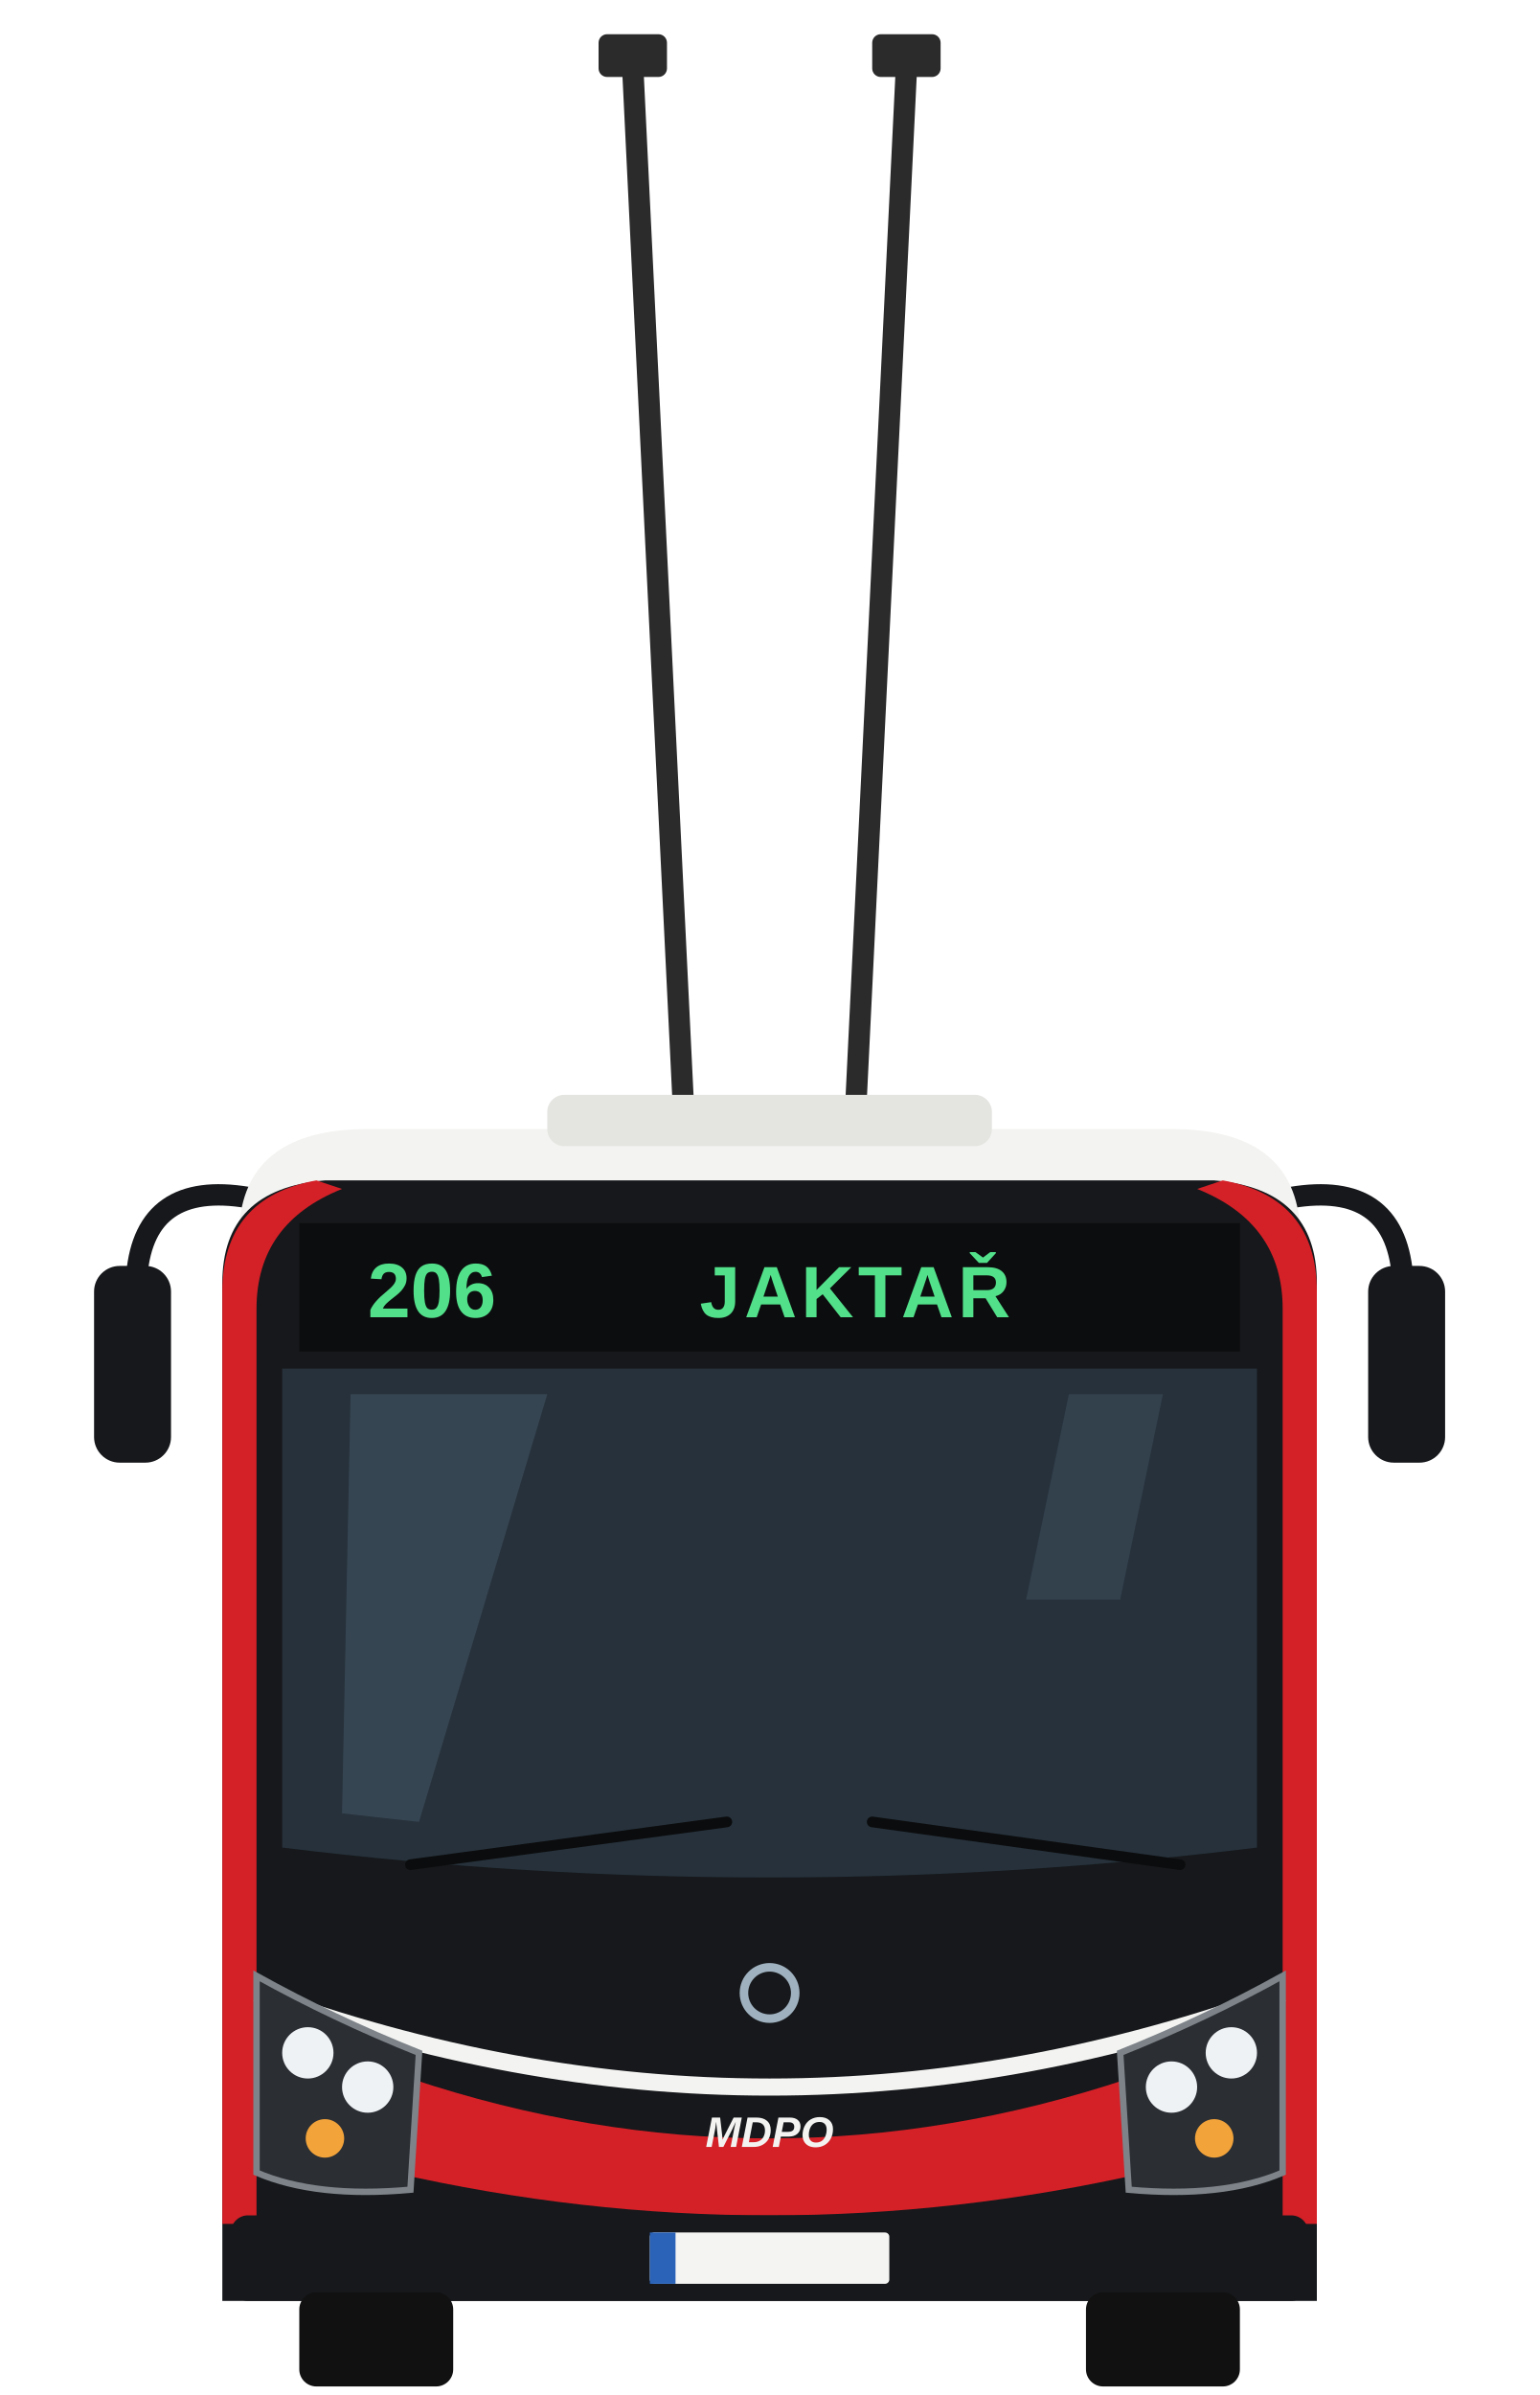
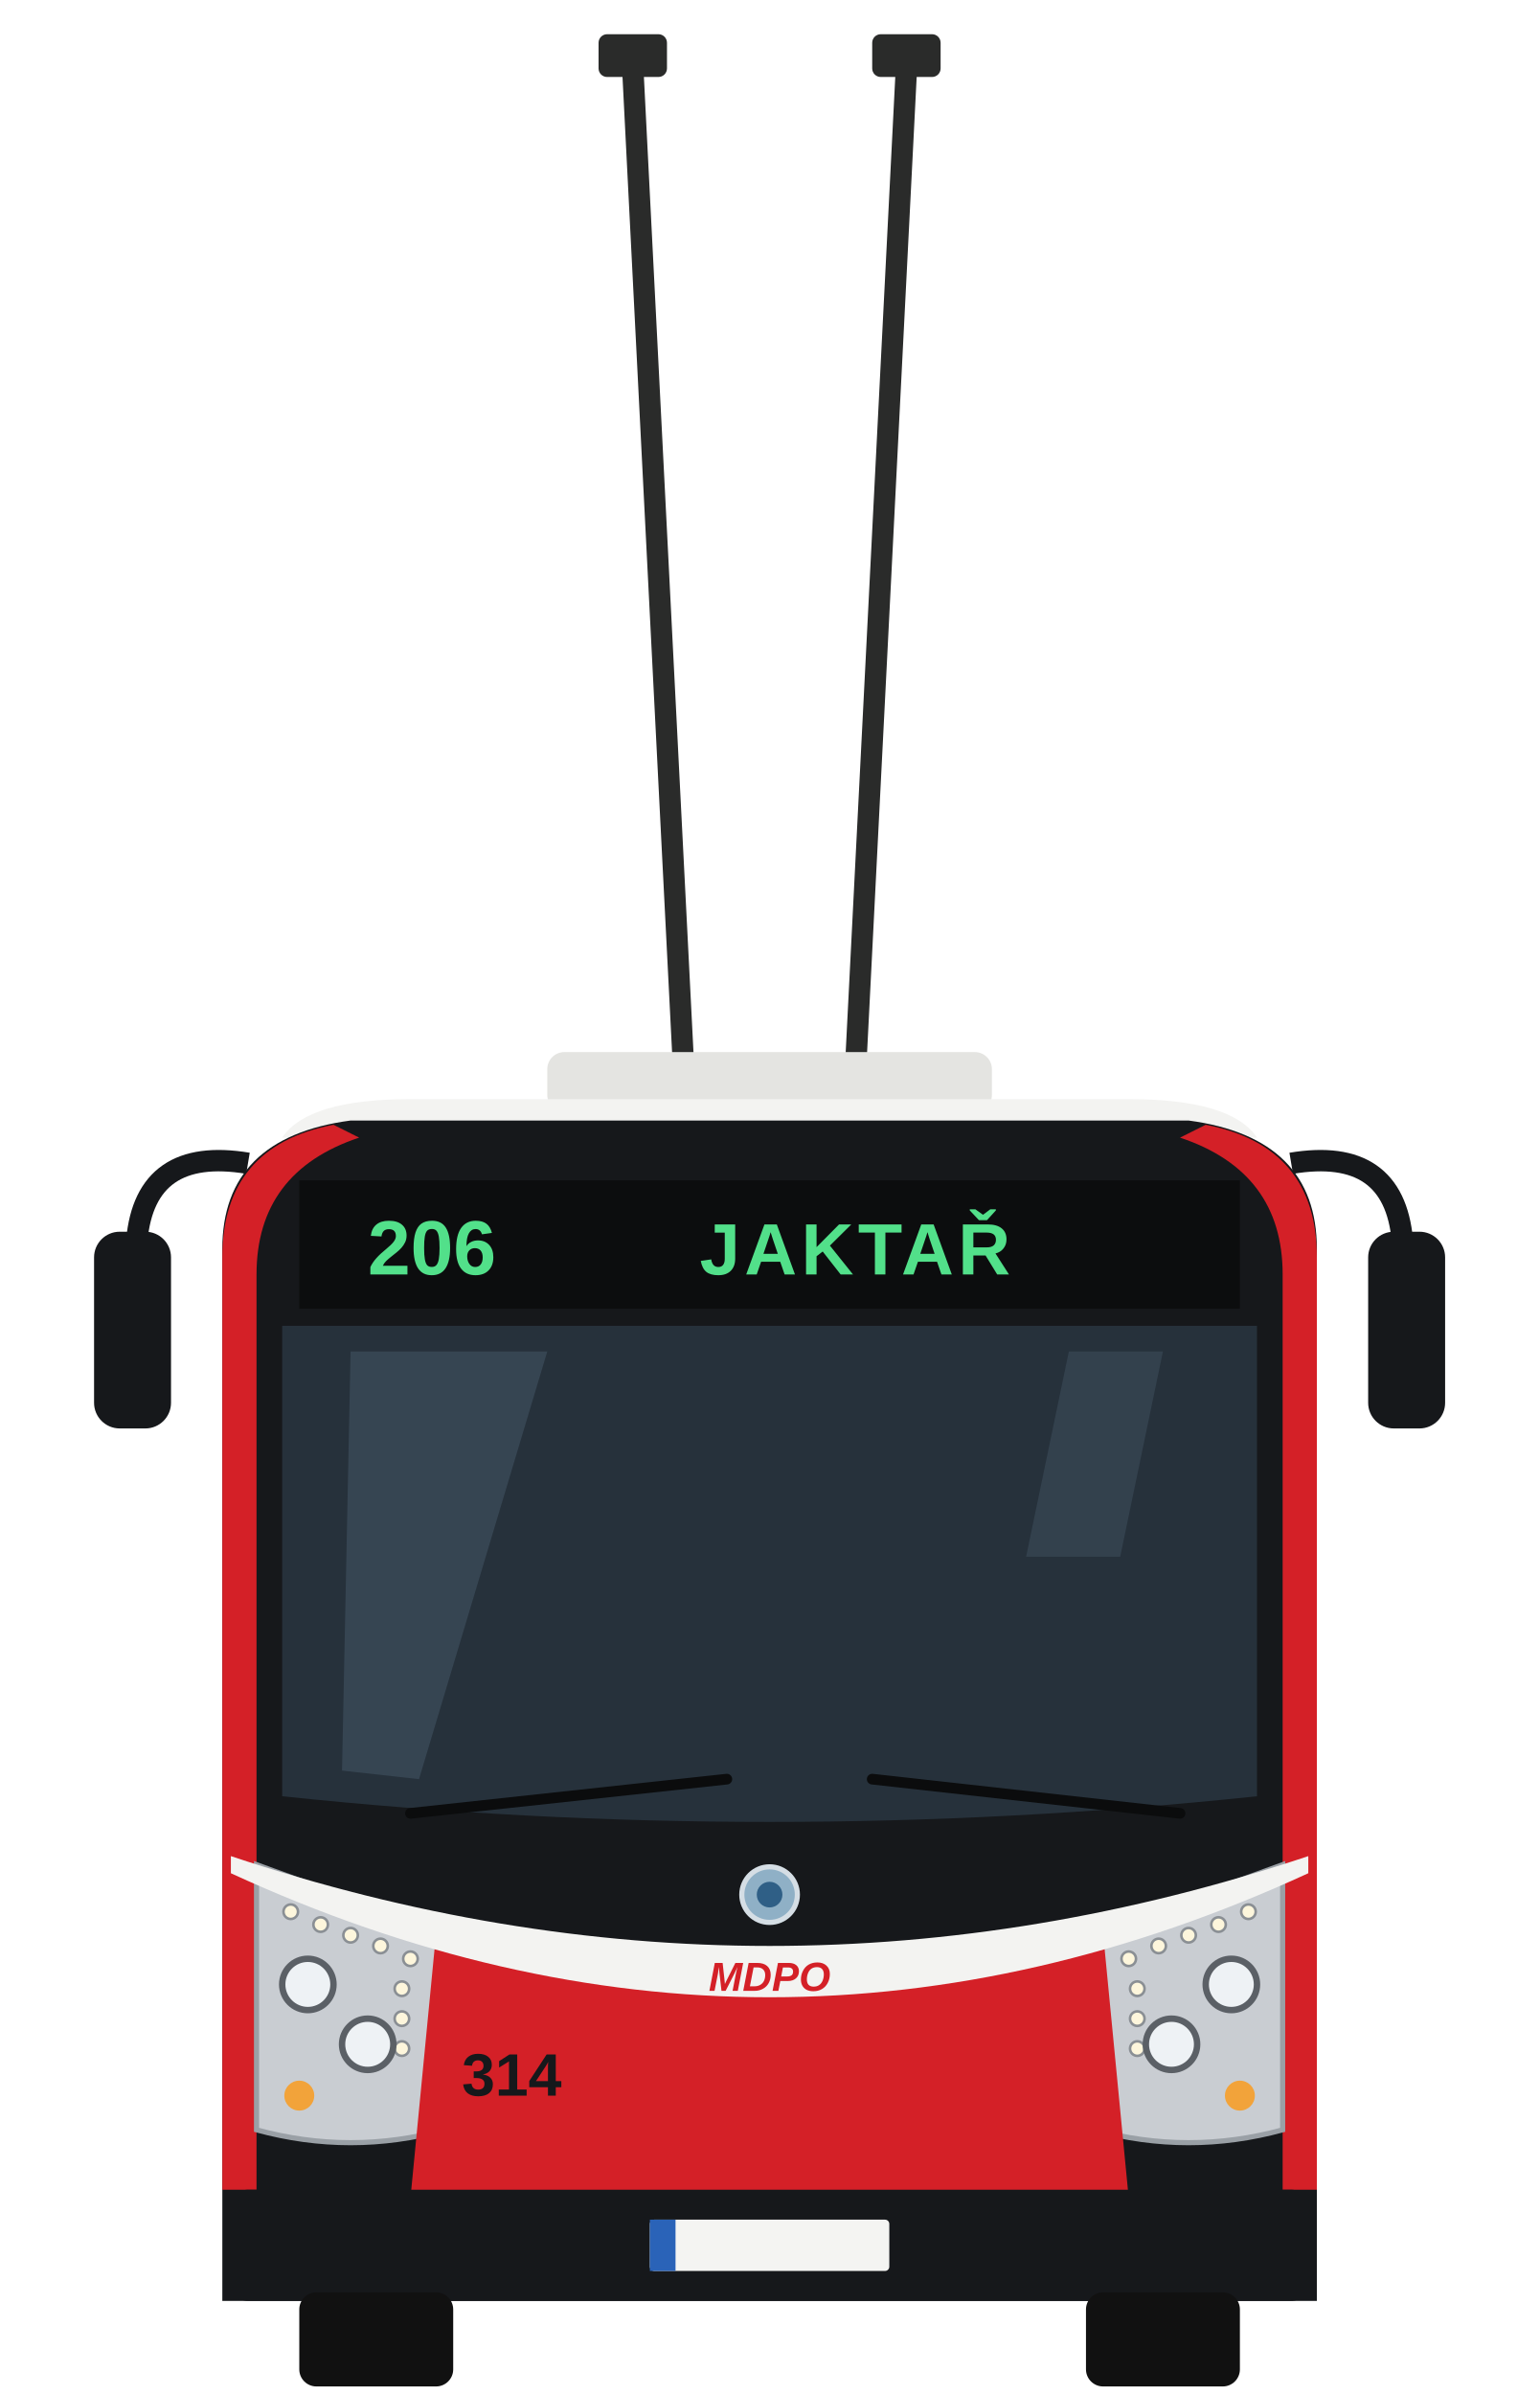
<svg xmlns="http://www.w3.org/2000/svg" viewBox="0 0 360 560">
  <g stroke="#2a2b2a" stroke-linecap="round" fill="none">
-     <path d="M160 262 L148 16" stroke-width="5" />
-     <path d="M200 262 L212 16" stroke-width="5" />
+     <path d="M160 252 L148 16" stroke-width="5" />
+     <path d="M200 252 L212 16" stroke-width="5" />
  </g>
  <rect x="140" y="8" width="16" height="10" rx="2" fill="#2a2b2a" />
  <rect x="204" y="8" width="16" height="10" rx="2" fill="#2a2b2a" />
  <g transform="translate(0 240)">
-     <path d="M58 40 Q34 36 32 58" stroke="#16181b" stroke-width="5" fill="none" />
-     <rect x="22" y="56" width="18" height="46" rx="6" fill="#16181b" />
-     <path d="M302 40 Q326 36 328 58" stroke="#16181b" stroke-width="5" fill="none" />
-     <rect x="320" y="56" width="18" height="46" rx="6" fill="#16181b" />
-     <path d="M56 46 Q58 24 86 24 H274 Q302 24 304 46 Z" fill="#f3f3f1" />
-     <rect x="128" y="16" width="104" height="12" rx="4" fill="#e4e4e1" />
-     <path d="M52 298 V60 Q52 38 76 36 H284 Q308 38 308 60 V298 Z" fill="#16181b" />
-     <path d="M52 62 Q52 40 74 36 L80 38 Q60 46 60 66 V280 H52 Z" fill="#d42027" />
-     <path d="M308 62 Q308 40 286 36 L280 38 Q300 46 300 66 V280 H308 Z" fill="#d42027" />
-     <rect x="70" y="46" width="220" height="30" fill="#0c0d0e" />
+     <path d="M58 32 Q34 28 32 50" stroke="#16181b" stroke-width="5" fill="none" />
+     <rect x="22" y="48" width="18" height="46" rx="6" fill="#16181b" />
+     <path d="M302 32 Q326 28 328 50" stroke="#16181b" stroke-width="5" fill="none" />
+     <rect x="320" y="48" width="18" height="46" rx="6" fill="#16181b" />
+     <rect x="128" y="6" width="104" height="14" rx="4" fill="#e4e4e1" />
+     <path d="M66 26 Q72 17 96 17 H264 Q288 17 294 26 Z" fill="#f3f3f1" />
+     <path d="M52 298 V52 Q52 26 82 22 H278 Q308 26 308 52 V298 Z" fill="#16181b" />
+     <path d="M52 54 Q52 28 78 23 L84 26 Q60 34 60 58 V272 H52 Z" fill="#d42027" />
+     <path d="M308 54 Q308 28 282 23 L276 26 Q300 34 300 58 V272 H308 Z" fill="#d42027" />
+     <rect x="70" y="36" width="220" height="30" fill="#0c0d0e" />
    <g font-family="Arial, sans-serif" font-weight="bold" fill="#52e08a">
-       <text x="86" y="68" font-size="18">206</text>
-       <text x="200" y="68" font-size="17" text-anchor="middle" letter-spacing="1">JAKTAŘ</text>
+       <text x="86" y="58" font-size="18">206</text>
+       <text x="200" y="58" font-size="17" text-anchor="middle" letter-spacing="1">JAKTAŘ</text>
    </g>
-     <path d="M66 80 H294 V192 Q180 206 66 192 Z" fill="#26313b" />
-     <path d="M82 86 L128 86 L98 186 L80 184 Z" fill="#46596a" opacity=".5" />
-     <path d="M250 86 L272 86 L262 134 L240 134 Z" fill="#46596a" opacity=".4" />
+     <path d="M66 70 H294 V180 Q180 192 66 180 Z" fill="#26313b" />
+     <path d="M82 76 L128 76 L98 176 L80 174 Z" fill="#46596a" opacity=".5" />
+     <path d="M250 76 L272 76 L262 124 L240 124 Z" fill="#46596a" opacity=".4" />
    <g stroke="#0b0c0d" stroke-width="2.5" stroke-linecap="round">
-       <path d="M96 196 L170 186" />
-       <path d="M276 196 L204 186" />
+       <path d="M96 184 L170 176" />
+       <path d="M276 184 L204 176" />
    </g>
-     <path d="M60 226 Q180 270 300 226" stroke="#f3f3f1" stroke-width="4" fill="none" />
-     <path d="M96 246 Q180 274 264 246 L268 268 Q180 288 92 268 Z" fill="#d42027" />
-     <text x="180" y="262" text-anchor="middle" font-family="Arial, sans-serif" font-size="10" font-weight="bold" font-style="italic" fill="#f3f3f1">MDPO</text>
-     <circle cx="180" cy="226" r="6" fill="none" stroke="#9fb1bf" stroke-width="2" />
-     <path d="M60 222 Q78 232 98 240 L96 272 Q74 274 60 268 Z" fill="#2b2e33" stroke="#7d8389" stroke-width="1.5" />
-     <circle cx="72" cy="240" r="6" fill="#eef2f5" />
-     <circle cx="86" cy="248" r="6" fill="#eef2f5" />
-     <circle cx="76" cy="260" r="4.5" fill="#f2a33a" />
-     <path d="M300 222 Q282 232 262 240 L264 272 Q286 274 300 268 Z" fill="#2b2e33" stroke="#7d8389" stroke-width="1.5" />
-     <circle cx="288" cy="240" r="6" fill="#eef2f5" />
-     <circle cx="274" cy="248" r="6" fill="#eef2f5" />
-     <circle cx="284" cy="260" r="4.5" fill="#f2a33a" />
-     <rect x="54" y="278" width="252" height="20" rx="4" fill="#16181b" />
-     <rect x="152" y="282" width="56" height="12" rx="1" fill="#f4f4f2" />
-     <rect x="152" y="282" width="6" height="12" fill="#2a63b8" />
+     <circle cx="180" cy="203" r="6.5" fill="#8fb0c6" stroke="#d5dee5" stroke-width="1.2" />
+     <circle cx="180" cy="203" r="3" fill="#2f5f86" />
+     <path d="M60 196 L104 212 L104 258 Q82 264 60 258 Z" fill="#c9cdd2" stroke="#9aa0a6" stroke-width="1.2" />
+     <path d="M300 196 L256 212 L256 258 Q278 264 300 258 Z" fill="#c9cdd2" stroke="#9aa0a6" stroke-width="1.2" />
+     <path d="M102 212 Q180 240 258 212 L264 274 H96 Z" fill="#d42027" />
+     <path d="M54 194 Q180 236 306 194 L306 198 Q180 256 54 198 Z" fill="#f3f3f1" />
+     <text x="180" y="225.5" text-anchor="middle" font-family="Arial, sans-serif" font-size="9.5" font-weight="bold" font-style="italic" fill="#d42027">MDPO</text>
+     <text x="108" y="250" font-family="Arial, sans-serif" font-size="14" font-weight="bold" fill="#16181b">314</text>
+     <g fill="#fdf6dc" stroke="#8a8f94" stroke-width=".6">
+       <circle cx="68" cy="207" r="1.7" />
+       <circle cx="75" cy="210" r="1.7" />
+       <circle cx="82" cy="212.5" r="1.7" />
+       <circle cx="89" cy="215" r="1.7" />
+       <circle cx="96" cy="218" r="1.7" />
+       <circle cx="94" cy="225" r="1.7" />
+       <circle cx="94" cy="232" r="1.7" />
+       <circle cx="94" cy="239" r="1.7" />
+       <circle cx="292" cy="207" r="1.7" />
+       <circle cx="285" cy="210" r="1.7" />
+       <circle cx="278" cy="212.5" r="1.7" />
+       <circle cx="271" cy="215" r="1.7" />
+       <circle cx="264" cy="218" r="1.7" />
+       <circle cx="266" cy="225" r="1.7" />
+       <circle cx="266" cy="232" r="1.7" />
+       <circle cx="266" cy="239" r="1.7" />
+     </g>
+     <g fill="#eef2f5" stroke="#5b6066" stroke-width="1.5">
+       <circle cx="72" cy="224" r="6" />
+       <circle cx="86" cy="238" r="6" />
+       <circle cx="288" cy="224" r="6" />
+       <circle cx="274" cy="238" r="6" />
+     </g>
+     <circle cx="70" cy="250" r="3.5" fill="#f2a33a" />
+     <circle cx="290" cy="250" r="3.5" fill="#f2a33a" />
+     <rect x="54" y="272" width="252" height="26" rx="4" fill="#16181b" />
+     <rect x="152" y="279" width="56" height="12" rx="1" fill="#f4f4f2" />
+     <rect x="152" y="279" width="6" height="12" fill="#2a63b8" />
    <rect x="70" y="296" width="36" height="22" rx="4" fill="#111" />
    <rect x="254" y="296" width="36" height="22" rx="4" fill="#111" />
  </g>
</svg>
